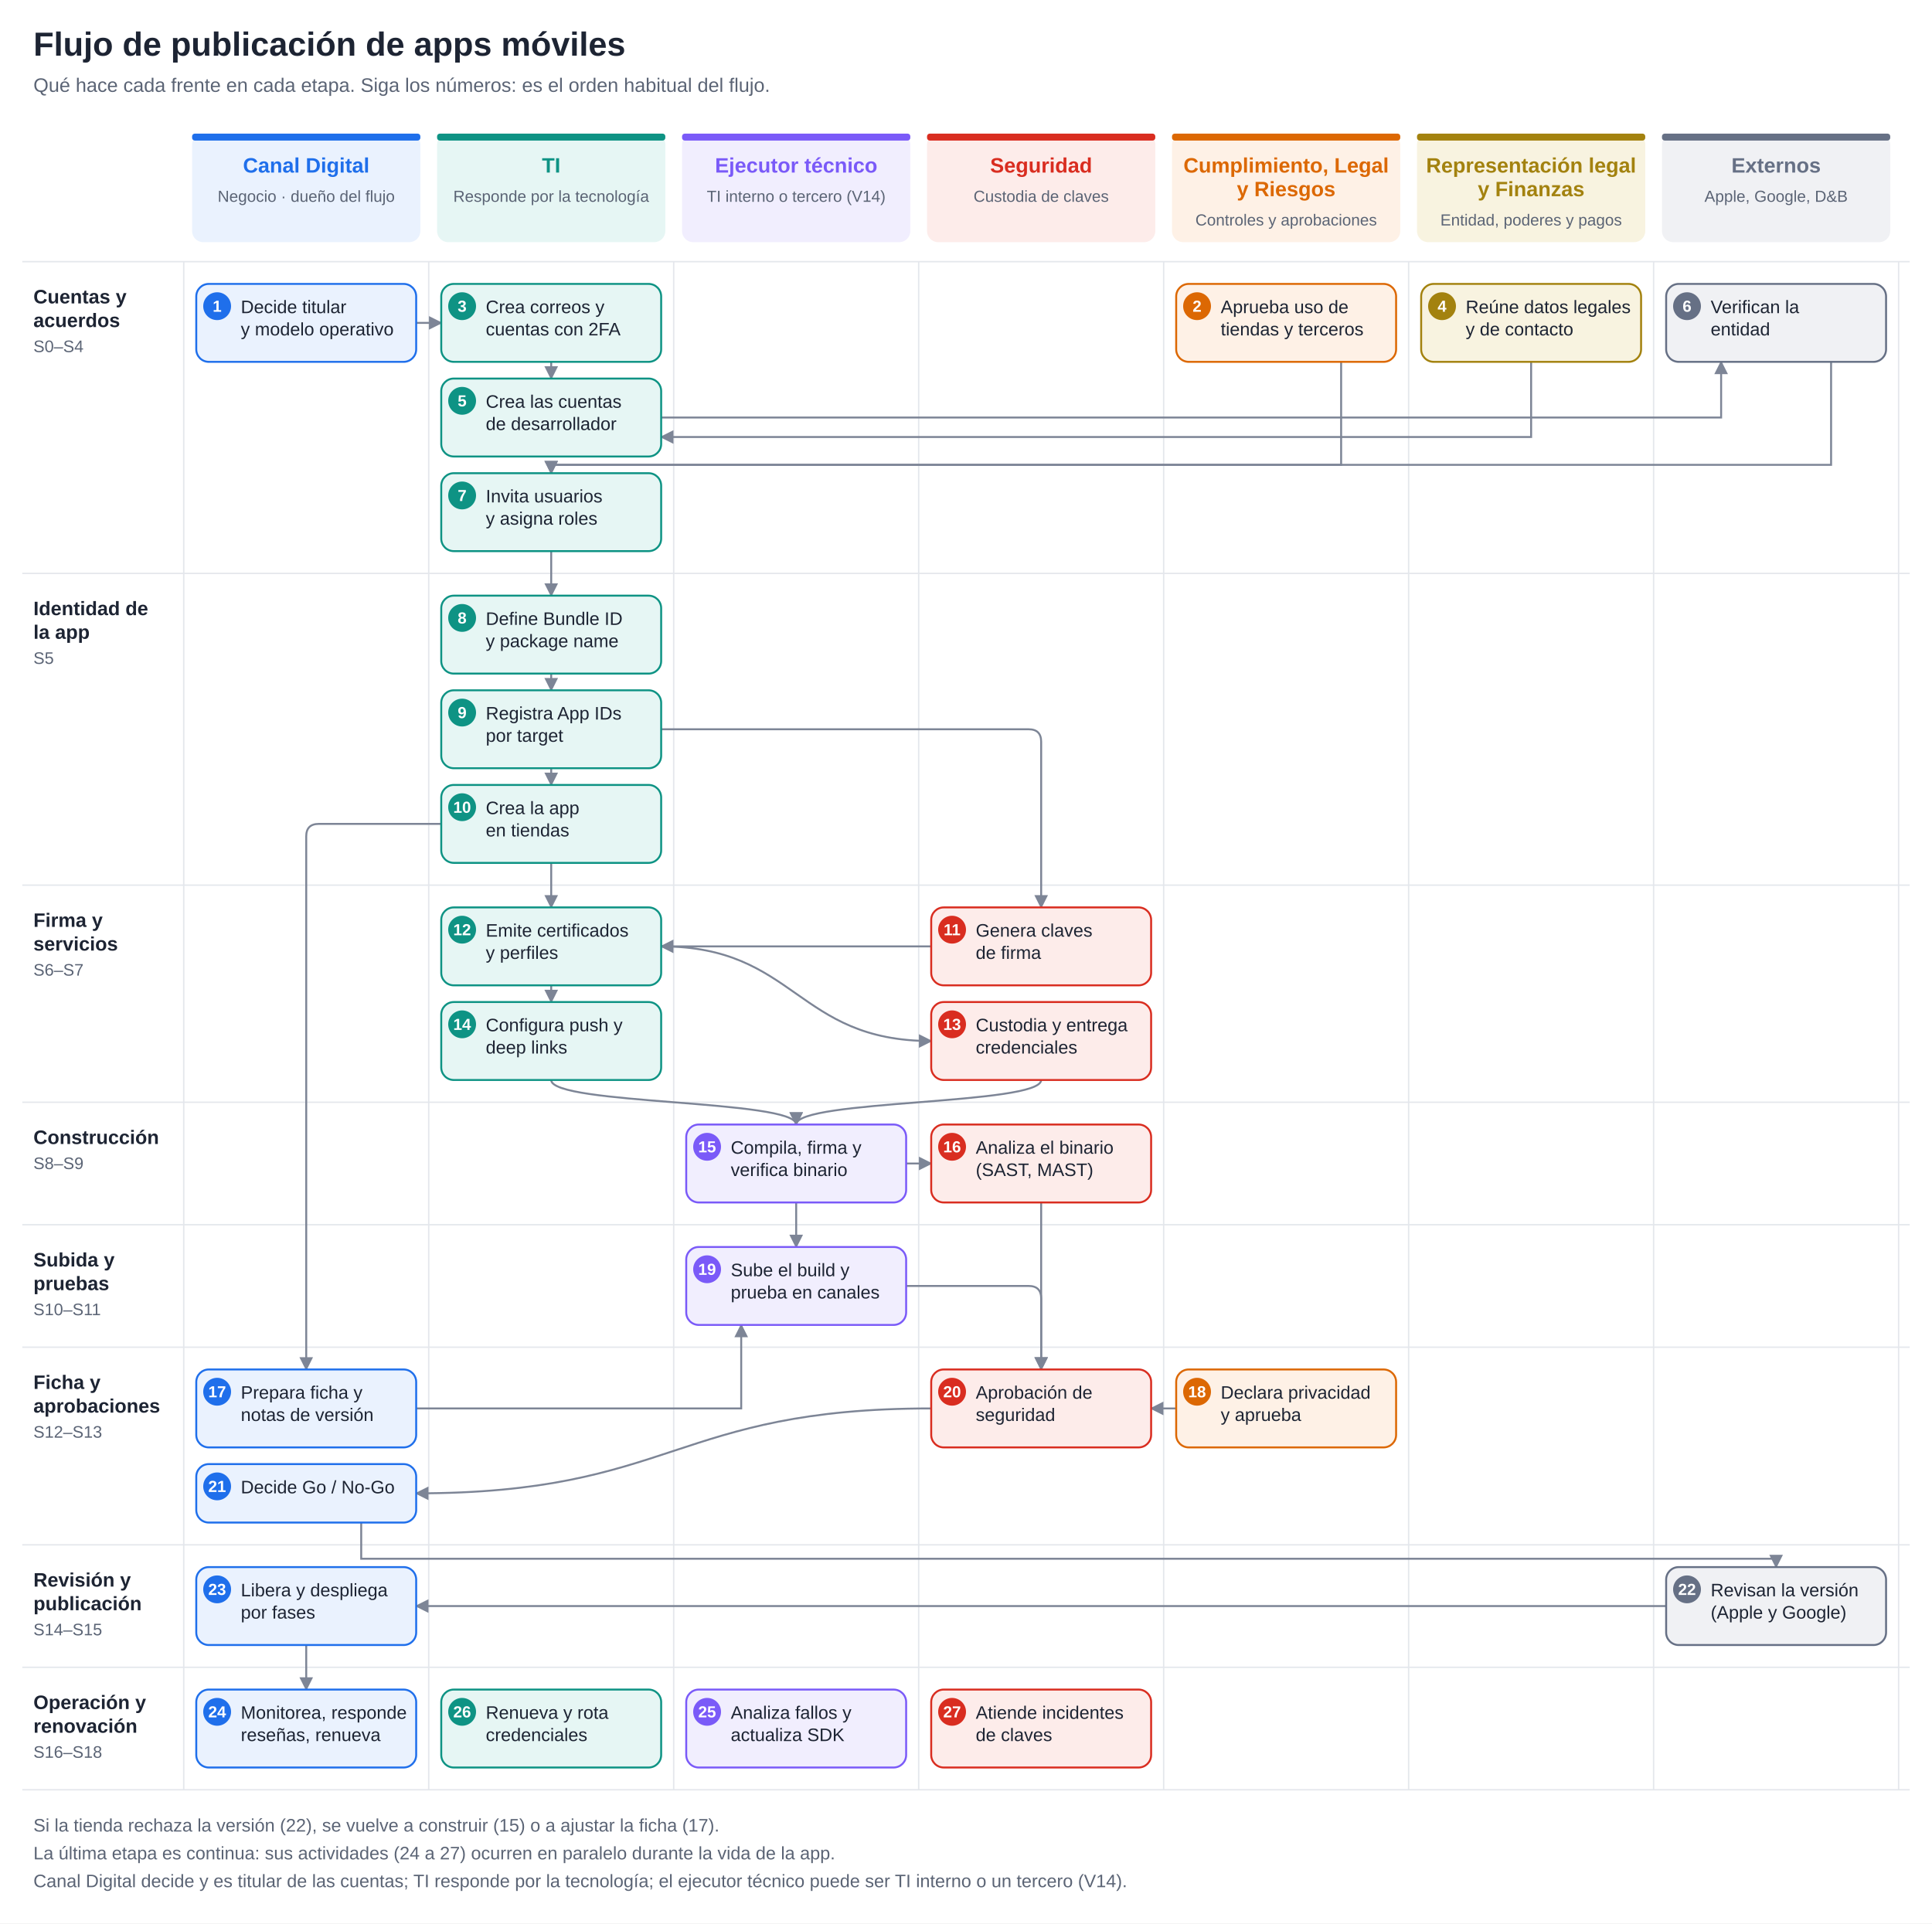
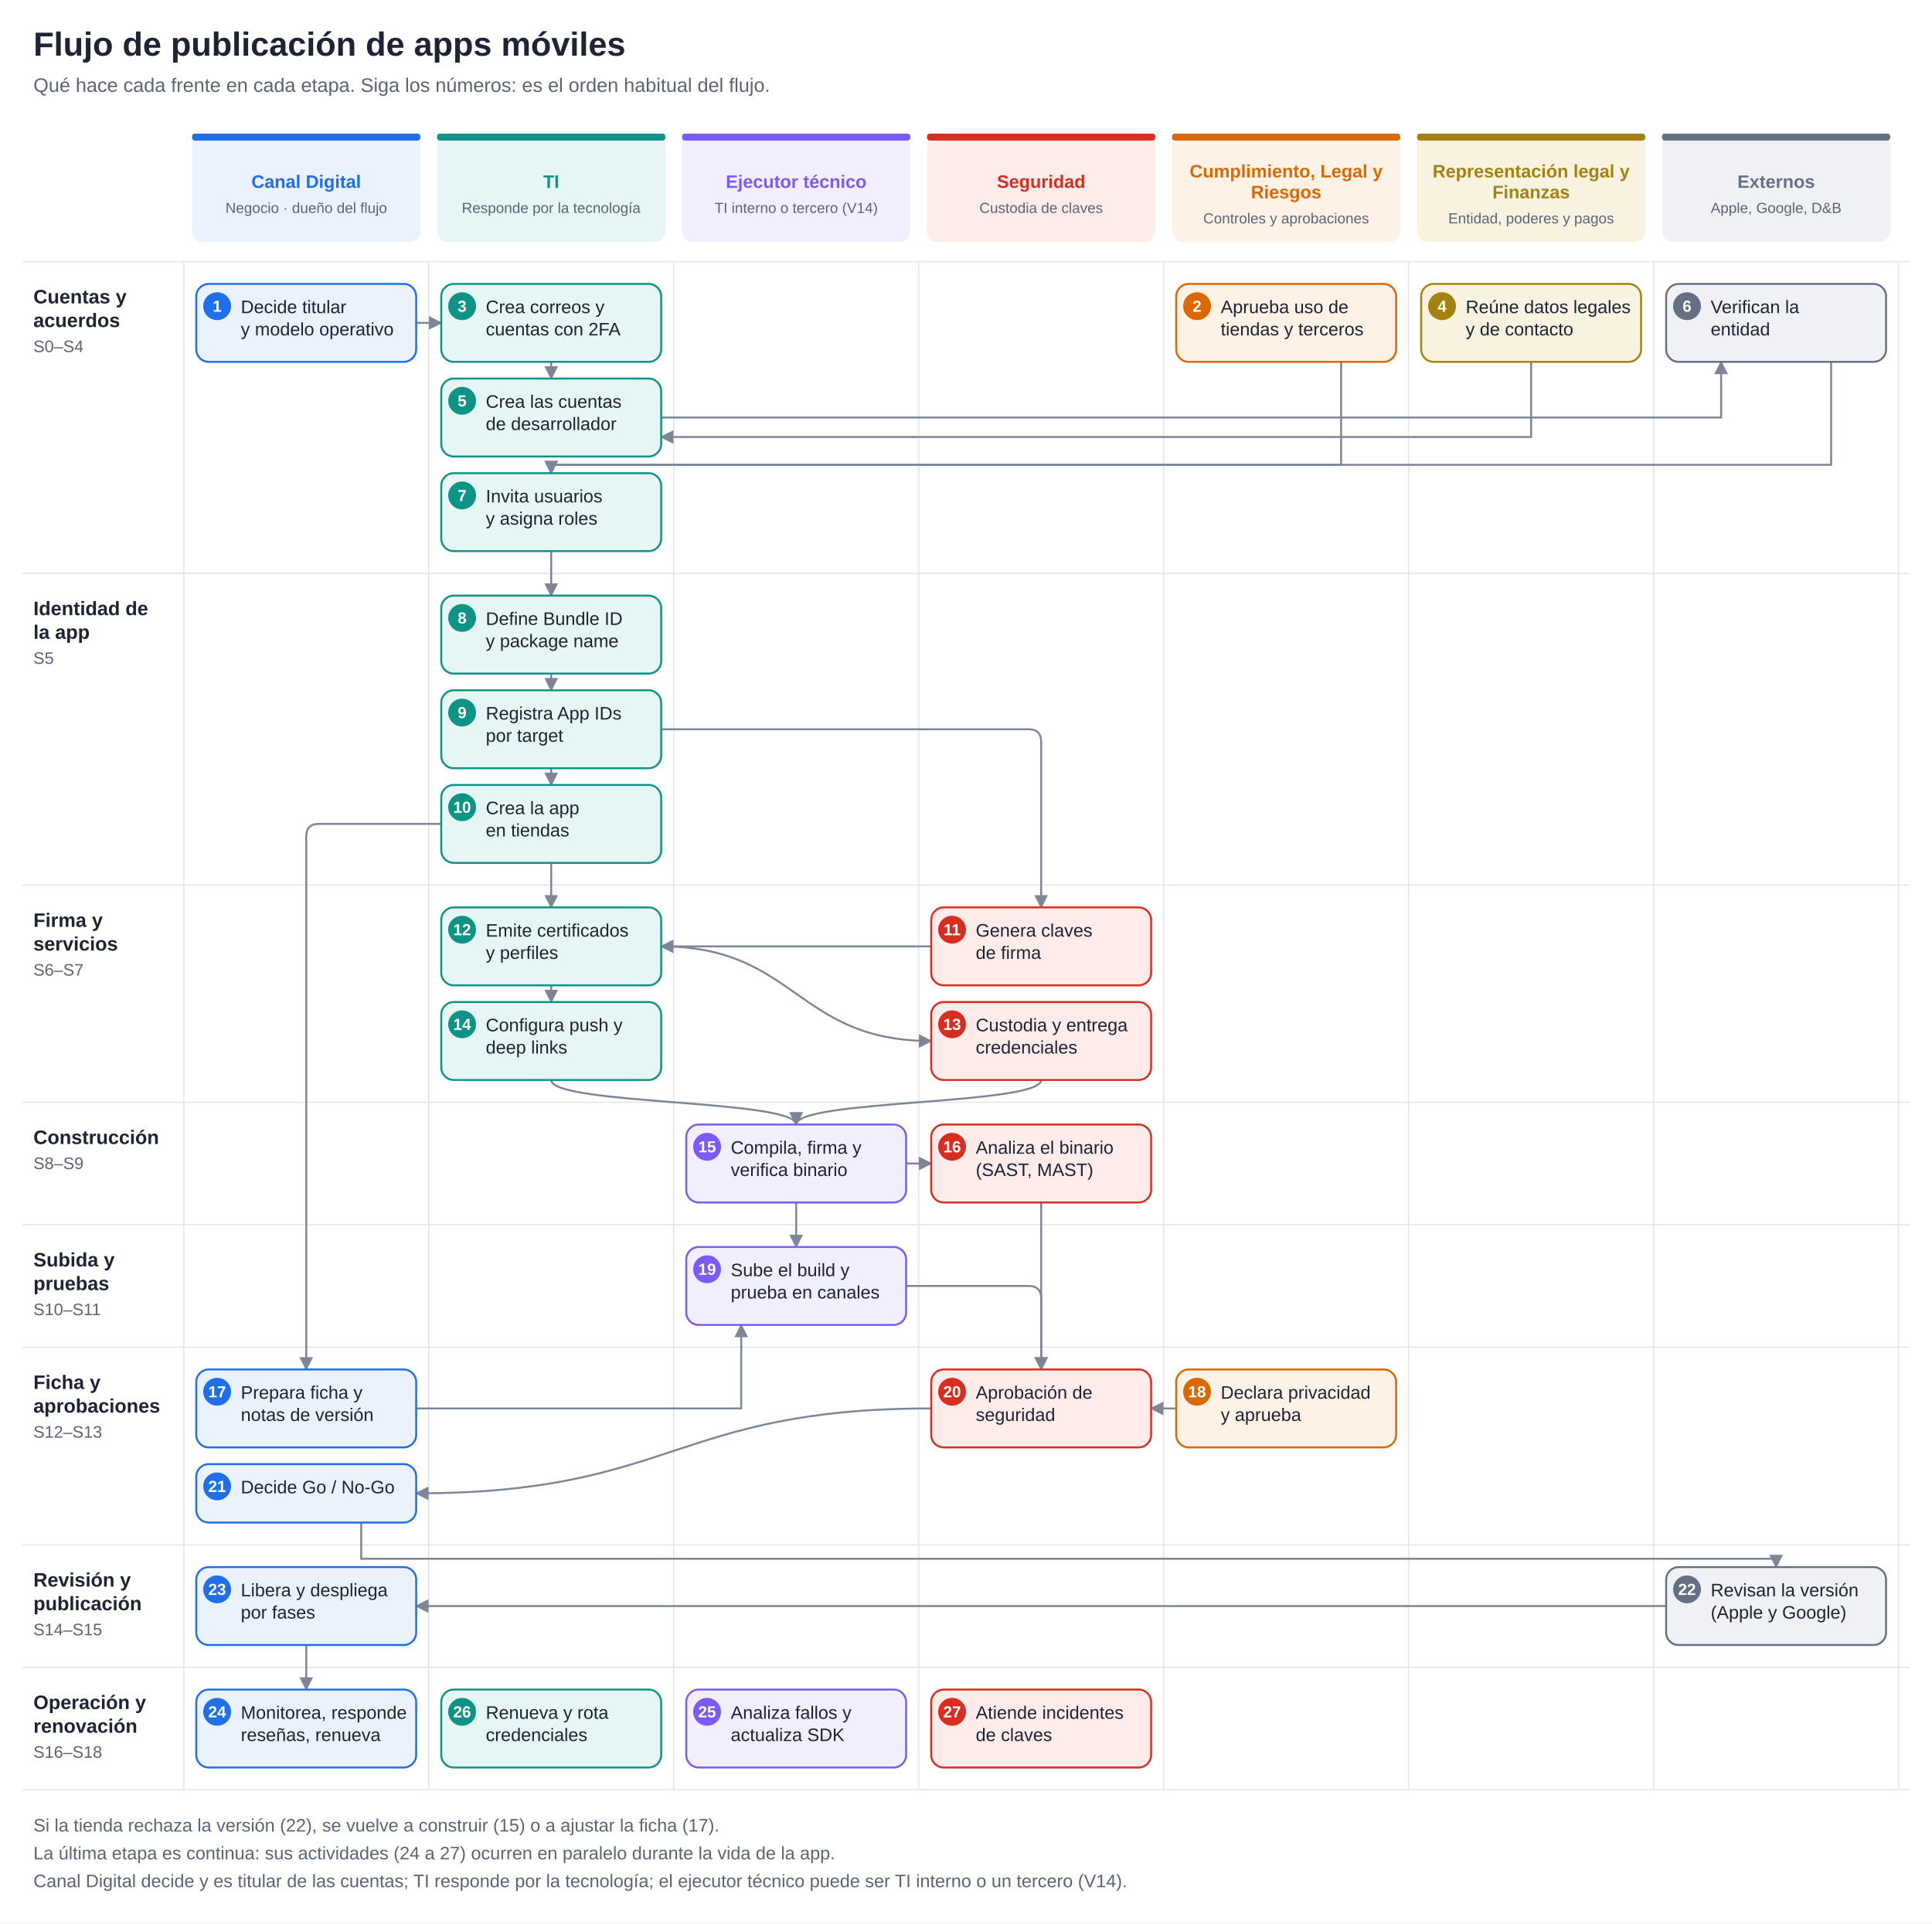
<svg xmlns="http://www.w3.org/2000/svg" viewBox="0 0 1388 1382" width="1388" height="1382" font-family="Calibri, Carlito, 'Segoe UI', Arial, sans-serif">
  <rect width="1388" height="1382" fill="#FFFFFF" />
  <defs>
    <marker id="ah" viewBox="0 0 10 10" refX="9" refY="5" markerWidth="7" markerHeight="7" orient="auto-start-reverse">
      <path d="M0 0L10 5L0 10z" fill="#7D8596" />
    </marker>
  </defs>
  <text x="24" y="40" font-size="24" font-weight="700" fill="#1D2433">Flujo de publicación de apps móviles</text>
  <text x="24" y="66" font-size="14" fill="#5B6475">Qué hace cada frente en cada etapa. Siga los números: es el orden habitual del flujo.</text>
  <rect x="138" y="96" width="164" height="78" rx="8" fill="#EAF2FE" />
  <rect x="138" y="96" width="164" height="5" rx="2" fill="#1F6FEB" />
-   <text x="220.0" y="124" text-anchor="middle" font-size="15" font-weight="700" fill="#1F6FEB">Canal Digital</text>
-   <text x="220.0" y="145" text-anchor="middle" font-size="11.5" fill="#5B6475">Negocio · dueño del flujo</text>
+   <text x="220.0" y="135.0" text-anchor="middle" font-size="13" font-weight="700" fill="#1F6FEB">Canal Digital</text>
+   <text x="220.0" y="153.0" text-anchor="middle" font-size="10.5" fill="#5B6475">Negocio · dueño del flujo</text>
  <rect x="314" y="96" width="164" height="78" rx="8" fill="#E6F6F4" />
  <rect x="314" y="96" width="164" height="5" rx="2" fill="#0E9384" />
-   <text x="396.0" y="124" text-anchor="middle" font-size="15" font-weight="700" fill="#0E9384">TI</text>
-   <text x="396.0" y="145" text-anchor="middle" font-size="11.5" fill="#5B6475">Responde por la tecnología</text>
+   <text x="396.0" y="135.0" text-anchor="middle" font-size="13" font-weight="700" fill="#0E9384">TI</text>
+   <text x="396.0" y="153.0" text-anchor="middle" font-size="10.5" fill="#5B6475">Responde por la tecnología</text>
  <rect x="490" y="96" width="164" height="78" rx="8" fill="#F1EEFE" />
  <rect x="490" y="96" width="164" height="5" rx="2" fill="#7A5AF8" />
-   <text x="572.0" y="124" text-anchor="middle" font-size="15" font-weight="700" fill="#7A5AF8">Ejecutor técnico</text>
-   <text x="572.0" y="145" text-anchor="middle" font-size="11.5" fill="#5B6475">TI interno o tercero (V14)</text>
+   <text x="572.0" y="135.0" text-anchor="middle" font-size="13" font-weight="700" fill="#7A5AF8">Ejecutor técnico</text>
+   <text x="572.0" y="153.0" text-anchor="middle" font-size="10.5" fill="#5B6475">TI interno o tercero (V14)</text>
  <rect x="666" y="96" width="164" height="78" rx="8" fill="#FDECEA" />
  <rect x="666" y="96" width="164" height="5" rx="2" fill="#D92D20" />
-   <text x="748.0" y="124" text-anchor="middle" font-size="15" font-weight="700" fill="#D92D20">Seguridad</text>
-   <text x="748.0" y="145" text-anchor="middle" font-size="11.5" fill="#5B6475">Custodia de claves</text>
+   <text x="748.0" y="135.0" text-anchor="middle" font-size="13" font-weight="700" fill="#D92D20">Seguridad</text>
+   <text x="748.0" y="153.0" text-anchor="middle" font-size="10.5" fill="#5B6475">Custodia de claves</text>
  <rect x="842" y="96" width="164" height="78" rx="8" fill="#FEF1E6" />
  <rect x="842" y="96" width="164" height="5" rx="2" fill="#DC6803" />
-   <text x="924.0" y="124" text-anchor="middle" font-size="15" font-weight="700" fill="#DC6803">Cumplimiento, Legal</text>
-   <text x="924.0" y="141" text-anchor="middle" font-size="15" font-weight="700" fill="#DC6803">y Riesgos</text>
-   <text x="924.0" y="162" text-anchor="middle" font-size="11.5" fill="#5B6475">Controles y aprobaciones</text>
+   <text x="924.0" y="127.5" text-anchor="middle" font-size="13" font-weight="700" fill="#DC6803">Cumplimiento, Legal y</text>
+   <text x="924.0" y="142.5" text-anchor="middle" font-size="13" font-weight="700" fill="#DC6803">Riesgos</text>
+   <text x="924.0" y="160.5" text-anchor="middle" font-size="10.5" fill="#5B6475">Controles y aprobaciones</text>
  <rect x="1018" y="96" width="164" height="78" rx="8" fill="#F8F3E0" />
  <rect x="1018" y="96" width="164" height="5" rx="2" fill="#A3820F" />
-   <text x="1100.0" y="124" text-anchor="middle" font-size="15" font-weight="700" fill="#A3820F">Representación legal</text>
-   <text x="1100.0" y="141" text-anchor="middle" font-size="15" font-weight="700" fill="#A3820F">y Finanzas</text>
-   <text x="1100.0" y="162" text-anchor="middle" font-size="11.5" fill="#5B6475">Entidad, poderes y pagos</text>
+   <text x="1100.0" y="127.5" text-anchor="middle" font-size="13" font-weight="700" fill="#A3820F">Representación legal y</text>
+   <text x="1100.0" y="142.5" text-anchor="middle" font-size="13" font-weight="700" fill="#A3820F">Finanzas</text>
+   <text x="1100.0" y="160.5" text-anchor="middle" font-size="10.5" fill="#5B6475">Entidad, poderes y pagos</text>
  <rect x="1194" y="96" width="164" height="78" rx="8" fill="#F0F1F4" />
  <rect x="1194" y="96" width="164" height="5" rx="2" fill="#667085" />
-   <text x="1276.0" y="124" text-anchor="middle" font-size="15" font-weight="700" fill="#667085">Externos</text>
-   <text x="1276.0" y="145" text-anchor="middle" font-size="11.5" fill="#5B6475">Apple, Google, D&amp;B</text>
+   <text x="1276.0" y="135.0" text-anchor="middle" font-size="13" font-weight="700" fill="#667085">Externos</text>
+   <text x="1276.0" y="153.0" text-anchor="middle" font-size="10.5" fill="#5B6475">Apple, Google, D&amp;B</text>
  <line x1="132" x2="132" y1="188" y2="1286" stroke="#E4E7EC" />
  <line x1="308" x2="308" y1="188" y2="1286" stroke="#E4E7EC" />
  <line x1="484" x2="484" y1="188" y2="1286" stroke="#E4E7EC" />
  <line x1="660" x2="660" y1="188" y2="1286" stroke="#E4E7EC" />
  <line x1="836" x2="836" y1="188" y2="1286" stroke="#E4E7EC" />
  <line x1="1012" x2="1012" y1="188" y2="1286" stroke="#E4E7EC" />
  <line x1="1188" x2="1188" y1="188" y2="1286" stroke="#E4E7EC" />
  <line x1="1364" x2="1364" y1="188" y2="1286" stroke="#E4E7EC" />
  <line x1="16" x2="1372" y1="188" y2="188" stroke="#E4E7EC" />
  <line x1="16" x2="1372" y1="412" y2="412" stroke="#E4E7EC" />
  <line x1="16" x2="1372" y1="636" y2="636" stroke="#E4E7EC" />
  <line x1="16" x2="1372" y1="792" y2="792" stroke="#E4E7EC" />
  <line x1="16" x2="1372" y1="880" y2="880" stroke="#E4E7EC" />
  <line x1="16" x2="1372" y1="968" y2="968" stroke="#E4E7EC" />
  <line x1="16" x2="1372" y1="1110" y2="1110" stroke="#E4E7EC" />
  <line x1="16" x2="1372" y1="1198" y2="1198" stroke="#E4E7EC" />
  <line x1="16" x2="1372" y1="1286" y2="1286" stroke="#E4E7EC" />
  <text x="24" y="218" font-size="14" font-weight="700" fill="#1D2433">Cuentas y</text>
  <text x="24" y="235" font-size="14" font-weight="700" fill="#1D2433">acuerdos</text>
  <text x="24" y="253" font-size="12" fill="#5B6475">S0–S4</text>
  <text x="24" y="442" font-size="14" font-weight="700" fill="#1D2433">Identidad de</text>
  <text x="24" y="459" font-size="14" font-weight="700" fill="#1D2433">la app</text>
  <text x="24" y="477" font-size="12" fill="#5B6475">S5</text>
  <text x="24" y="666" font-size="14" font-weight="700" fill="#1D2433">Firma y</text>
  <text x="24" y="683" font-size="14" font-weight="700" fill="#1D2433">servicios</text>
  <text x="24" y="701" font-size="12" fill="#5B6475">S6–S7</text>
  <text x="24" y="822" font-size="14" font-weight="700" fill="#1D2433">Construcción</text>
  <text x="24" y="840" font-size="12" fill="#5B6475">S8–S9</text>
  <text x="24" y="910" font-size="14" font-weight="700" fill="#1D2433">Subida y</text>
  <text x="24" y="927" font-size="14" font-weight="700" fill="#1D2433">pruebas</text>
  <text x="24" y="945" font-size="12" fill="#5B6475">S10–S11</text>
  <text x="24" y="998" font-size="14" font-weight="700" fill="#1D2433">Ficha y</text>
  <text x="24" y="1015" font-size="14" font-weight="700" fill="#1D2433">aprobaciones</text>
  <text x="24" y="1033" font-size="12" fill="#5B6475">S12–S13</text>
  <text x="24" y="1140" font-size="14" font-weight="700" fill="#1D2433">Revisión y</text>
  <text x="24" y="1157" font-size="14" font-weight="700" fill="#1D2433">publicación</text>
  <text x="24" y="1175" font-size="12" fill="#5B6475">S14–S15</text>
  <text x="24" y="1228" font-size="14" font-weight="700" fill="#1D2433">Operación y</text>
  <text x="24" y="1245" font-size="14" font-weight="700" fill="#1D2433">renovación</text>
  <text x="24" y="1263" font-size="12" fill="#5B6475">S16–S18</text>
  <path d="M299.0 232.0C308.0 232.0 308.0 232.0 317.0 232.0" fill="none" stroke="#7D8596" stroke-width="1.4" marker-end="url(#ah)" />
  <path d="M396.0 260C396.0 278 396.0 254 396.0 272" fill="none" stroke="#7D8596" stroke-width="1.4" marker-end="url(#ah)" />
  <path d="M1100.0 260V314.0H475.0" fill="none" stroke="#7D8596" stroke-width="1.4" marker-end="url(#ah)" />
  <path d="M475.0 300.0H1236.5V260" fill="none" stroke="#7D8596" stroke-width="1.4" marker-end="url(#ah)" />
  <path d="M963.5 260V334H396.0V340" fill="none" stroke="#7D8596" stroke-width="1.4" marker-end="url(#ah)" />
  <path d="M1315.5 260V334H396.0V340" fill="none" stroke="#7D8596" stroke-width="1.4" marker-end="url(#ah)" />
  <path d="M396.0 396C396.0 414 396.0 410 396.0 428" fill="none" stroke="#7D8596" stroke-width="1.4" marker-end="url(#ah)" />
  <path d="M396.0 484C396.0 502 396.0 478 396.0 496" fill="none" stroke="#7D8596" stroke-width="1.4" marker-end="url(#ah)" />
  <path d="M396.0 552C396.0 570 396.0 546 396.0 564" fill="none" stroke="#7D8596" stroke-width="1.4" marker-end="url(#ah)" />
  <path d="M475.0 524.0H739.0Q748.0 524.0 748.0 533.0V652" fill="none" stroke="#7D8596" stroke-width="1.4" marker-end="url(#ah)" />
  <path d="M396.0 620C396.0 638 396.0 634 396.0 652" fill="none" stroke="#7D8596" stroke-width="1.4" marker-end="url(#ah)" />
  <path d="M669.0 680.0C572.0 680.0 572.0 680.0 475.0 680.0" fill="none" stroke="#7D8596" stroke-width="1.4" marker-end="url(#ah)" />
  <path d="M475.0 680.0C572.0 680.0 572.0 748.0 669.0 748.0" fill="none" stroke="#7D8596" stroke-width="1.4" marker-end="url(#ah)" />
  <path d="M396.0 708C396.0 726 396.0 702 396.0 720" fill="none" stroke="#7D8596" stroke-width="1.4" marker-end="url(#ah)" />
  <path d="M396.0 776C396.0 794 572.0 790 572.0 808" fill="none" stroke="#7D8596" stroke-width="1.4" marker-end="url(#ah)" />
  <path d="M748.0 776C748.0 794 572.0 790 572.0 808" fill="none" stroke="#7D8596" stroke-width="1.4" marker-end="url(#ah)" />
  <path d="M651.0 836.0C660.0 836.0 660.0 836.0 669.0 836.0" fill="none" stroke="#7D8596" stroke-width="1.4" marker-end="url(#ah)" />
  <path d="M572.0 864C572.0 882 572.0 878 572.0 896" fill="none" stroke="#7D8596" stroke-width="1.4" marker-end="url(#ah)" />
  <path d="M317.0 592.0H229.0Q220.0 592.0 220.0 601.0V984" fill="none" stroke="#7D8596" stroke-width="1.4" marker-end="url(#ah)" />
  <path d="M299.0 1012.0H532.5V952" fill="none" stroke="#7D8596" stroke-width="1.4" marker-end="url(#ah)" />
  <path d="M748.0 864C748.0 924.0 748.0 924.0 748.0 984" fill="none" stroke="#7D8596" stroke-width="1.4" marker-end="url(#ah)" />
  <path d="M651.0 924.0H739.0Q748.0 924.0 748.0 933.0V984" fill="none" stroke="#7D8596" stroke-width="1.4" marker-end="url(#ah)" />
  <path d="M845.0 1012.0C836.0 1012.0 836.0 1012.0 827.0 1012.0" fill="none" stroke="#7D8596" stroke-width="1.4" marker-end="url(#ah)" />
  <path d="M669.0 1012.0C484.0 1012.0 484.0 1073.0 299.0 1073.0" fill="none" stroke="#7D8596" stroke-width="1.4" marker-end="url(#ah)" />
  <path d="M259.5 1094V1120H1276.0V1126" fill="none" stroke="#7D8596" stroke-width="1.4" marker-end="url(#ah)" />
  <path d="M1197.0 1154.0C748.0 1154.0 748.0 1154.0 299.0 1154.0" fill="none" stroke="#7D8596" stroke-width="1.4" marker-end="url(#ah)" />
  <path d="M220.0 1182C220.0 1200 220.0 1196 220.0 1214" fill="none" stroke="#7D8596" stroke-width="1.4" marker-end="url(#ah)" />
  <g opacity="1">
    <rect x="141.0" y="204" width="158" height="56" rx="9" fill="#EAF2FE" stroke="#1F6FEB" stroke-width="1.4" />
    <circle cx="156.0" cy="220" r="10" fill="#1F6FEB" />
    <text x="156.0" y="224" text-anchor="middle" font-size="11.5" font-weight="700" fill="#FFFFFF">1</text>
    <text x="173.0" y="225" font-size="13" fill="#1D2433">Decide titular</text>
    <text x="173.0" y="241" font-size="13" fill="#1D2433">y modelo operativo</text>
  </g>
  <g opacity="1">
    <rect x="845.0" y="204" width="158" height="56" rx="9" fill="#FEF1E6" stroke="#DC6803" stroke-width="1.4" />
    <circle cx="860.0" cy="220" r="10" fill="#DC6803" />
    <text x="860.0" y="224" text-anchor="middle" font-size="11.5" font-weight="700" fill="#FFFFFF">2</text>
    <text x="877.0" y="225" font-size="13" fill="#1D2433">Aprueba uso de</text>
    <text x="877.0" y="241" font-size="13" fill="#1D2433">tiendas y terceros</text>
  </g>
  <g opacity="1">
    <rect x="317.0" y="204" width="158" height="56" rx="9" fill="#E6F6F4" stroke="#0E9384" stroke-width="1.4" />
    <circle cx="332.0" cy="220" r="10" fill="#0E9384" />
    <text x="332.0" y="224" text-anchor="middle" font-size="11.5" font-weight="700" fill="#FFFFFF">3</text>
    <text x="349.0" y="225" font-size="13" fill="#1D2433">Crea correos y</text>
    <text x="349.0" y="241" font-size="13" fill="#1D2433">cuentas con 2FA</text>
  </g>
  <g opacity="1">
    <rect x="1021.0" y="204" width="158" height="56" rx="9" fill="#F8F3E0" stroke="#A3820F" stroke-width="1.4" />
    <circle cx="1036.0" cy="220" r="10" fill="#A3820F" />
    <text x="1036.0" y="224" text-anchor="middle" font-size="11.5" font-weight="700" fill="#FFFFFF">4</text>
    <text x="1053.0" y="225" font-size="13" fill="#1D2433">Reúne datos legales</text>
    <text x="1053.0" y="241" font-size="13" fill="#1D2433">y de contacto</text>
  </g>
  <g opacity="1">
    <rect x="317.0" y="272" width="158" height="56" rx="9" fill="#E6F6F4" stroke="#0E9384" stroke-width="1.4" />
    <circle cx="332.0" cy="288" r="10" fill="#0E9384" />
    <text x="332.0" y="292" text-anchor="middle" font-size="11.5" font-weight="700" fill="#FFFFFF">5</text>
    <text x="349.0" y="293" font-size="13" fill="#1D2433">Crea las cuentas</text>
    <text x="349.0" y="309" font-size="13" fill="#1D2433">de desarrollador</text>
  </g>
  <g opacity="1">
    <rect x="1197.0" y="204" width="158" height="56" rx="9" fill="#F0F1F4" stroke="#667085" stroke-width="1.4" />
    <circle cx="1212.0" cy="220" r="10" fill="#667085" />
    <text x="1212.0" y="224" text-anchor="middle" font-size="11.5" font-weight="700" fill="#FFFFFF">6</text>
    <text x="1229.0" y="225" font-size="13" fill="#1D2433">Verifican la</text>
    <text x="1229.0" y="241" font-size="13" fill="#1D2433">entidad</text>
  </g>
  <g opacity="1">
    <rect x="317.0" y="340" width="158" height="56" rx="9" fill="#E6F6F4" stroke="#0E9384" stroke-width="1.4" />
    <circle cx="332.0" cy="356" r="10" fill="#0E9384" />
    <text x="332.0" y="360" text-anchor="middle" font-size="11.5" font-weight="700" fill="#FFFFFF">7</text>
    <text x="349.0" y="361" font-size="13" fill="#1D2433">Invita usuarios</text>
    <text x="349.0" y="377" font-size="13" fill="#1D2433">y asigna roles</text>
  </g>
  <g opacity="1">
    <rect x="317.0" y="428" width="158" height="56" rx="9" fill="#E6F6F4" stroke="#0E9384" stroke-width="1.4" />
    <circle cx="332.0" cy="444" r="10" fill="#0E9384" />
    <text x="332.0" y="448" text-anchor="middle" font-size="11.5" font-weight="700" fill="#FFFFFF">8</text>
    <text x="349.0" y="449" font-size="13" fill="#1D2433">Define Bundle ID</text>
    <text x="349.0" y="465" font-size="13" fill="#1D2433">y package name</text>
  </g>
  <g opacity="1">
    <rect x="317.0" y="496" width="158" height="56" rx="9" fill="#E6F6F4" stroke="#0E9384" stroke-width="1.4" />
    <circle cx="332.0" cy="512" r="10" fill="#0E9384" />
    <text x="332.0" y="516" text-anchor="middle" font-size="11.5" font-weight="700" fill="#FFFFFF">9</text>
    <text x="349.0" y="517" font-size="13" fill="#1D2433">Registra App IDs</text>
    <text x="349.0" y="533" font-size="13" fill="#1D2433">por target</text>
  </g>
  <g opacity="1">
    <rect x="317.0" y="564" width="158" height="56" rx="9" fill="#E6F6F4" stroke="#0E9384" stroke-width="1.4" />
    <circle cx="332.0" cy="580" r="10" fill="#0E9384" />
    <text x="332.0" y="584" text-anchor="middle" font-size="11.5" font-weight="700" fill="#FFFFFF">10</text>
    <text x="349.0" y="585" font-size="13" fill="#1D2433">Crea la app</text>
    <text x="349.0" y="601" font-size="13" fill="#1D2433">en tiendas</text>
  </g>
  <g opacity="1">
    <rect x="669.0" y="652" width="158" height="56" rx="9" fill="#FDECEA" stroke="#D92D20" stroke-width="1.4" />
    <circle cx="684.0" cy="668" r="10" fill="#D92D20" />
    <text x="684.0" y="672" text-anchor="middle" font-size="11.5" font-weight="700" fill="#FFFFFF">11</text>
    <text x="701.0" y="673" font-size="13" fill="#1D2433">Genera claves</text>
    <text x="701.0" y="689" font-size="13" fill="#1D2433">de firma</text>
  </g>
  <g opacity="1">
    <rect x="317.0" y="652" width="158" height="56" rx="9" fill="#E6F6F4" stroke="#0E9384" stroke-width="1.4" />
    <circle cx="332.0" cy="668" r="10" fill="#0E9384" />
    <text x="332.0" y="672" text-anchor="middle" font-size="11.5" font-weight="700" fill="#FFFFFF">12</text>
    <text x="349.0" y="673" font-size="13" fill="#1D2433">Emite certificados</text>
    <text x="349.0" y="689" font-size="13" fill="#1D2433">y perfiles</text>
  </g>
  <g opacity="1">
    <rect x="669.0" y="720" width="158" height="56" rx="9" fill="#FDECEA" stroke="#D92D20" stroke-width="1.4" />
    <circle cx="684.0" cy="736" r="10" fill="#D92D20" />
    <text x="684.0" y="740" text-anchor="middle" font-size="11.5" font-weight="700" fill="#FFFFFF">13</text>
    <text x="701.0" y="741" font-size="13" fill="#1D2433">Custodia y entrega</text>
    <text x="701.0" y="757" font-size="13" fill="#1D2433">credenciales</text>
  </g>
  <g opacity="1">
    <rect x="317.0" y="720" width="158" height="56" rx="9" fill="#E6F6F4" stroke="#0E9384" stroke-width="1.4" />
    <circle cx="332.0" cy="736" r="10" fill="#0E9384" />
    <text x="332.0" y="740" text-anchor="middle" font-size="11.5" font-weight="700" fill="#FFFFFF">14</text>
    <text x="349.0" y="741" font-size="13" fill="#1D2433">Configura push y</text>
    <text x="349.0" y="757" font-size="13" fill="#1D2433">deep links</text>
  </g>
  <g opacity="1">
    <rect x="493.0" y="808" width="158" height="56" rx="9" fill="#F1EEFE" stroke="#7A5AF8" stroke-width="1.4" />
    <circle cx="508.0" cy="824" r="10" fill="#7A5AF8" />
    <text x="508.0" y="828" text-anchor="middle" font-size="11.5" font-weight="700" fill="#FFFFFF">15</text>
    <text x="525.0" y="829" font-size="13" fill="#1D2433">Compila, firma y</text>
    <text x="525.0" y="845" font-size="13" fill="#1D2433">verifica binario</text>
  </g>
  <g opacity="1">
    <rect x="669.0" y="808" width="158" height="56" rx="9" fill="#FDECEA" stroke="#D92D20" stroke-width="1.4" />
    <circle cx="684.0" cy="824" r="10" fill="#D92D20" />
    <text x="684.0" y="828" text-anchor="middle" font-size="11.5" font-weight="700" fill="#FFFFFF">16</text>
    <text x="701.0" y="829" font-size="13" fill="#1D2433">Analiza el binario</text>
    <text x="701.0" y="845" font-size="13" fill="#1D2433">(SAST, MAST)</text>
  </g>
  <g opacity="1">
    <rect x="141.0" y="984" width="158" height="56" rx="9" fill="#EAF2FE" stroke="#1F6FEB" stroke-width="1.4" />
    <circle cx="156.0" cy="1000" r="10" fill="#1F6FEB" />
    <text x="156.0" y="1004" text-anchor="middle" font-size="11.5" font-weight="700" fill="#FFFFFF">17</text>
    <text x="173.0" y="1005" font-size="13" fill="#1D2433">Prepara ficha y</text>
    <text x="173.0" y="1021" font-size="13" fill="#1D2433">notas de versión</text>
  </g>
  <g opacity="1">
    <rect x="845.0" y="984" width="158" height="56" rx="9" fill="#FEF1E6" stroke="#DC6803" stroke-width="1.4" />
    <circle cx="860.0" cy="1000" r="10" fill="#DC6803" />
    <text x="860.0" y="1004" text-anchor="middle" font-size="11.5" font-weight="700" fill="#FFFFFF">18</text>
    <text x="877.0" y="1005" font-size="13" fill="#1D2433">Declara privacidad</text>
    <text x="877.0" y="1021" font-size="13" fill="#1D2433">y aprueba</text>
  </g>
  <g opacity="1">
    <rect x="493.0" y="896" width="158" height="56" rx="9" fill="#F1EEFE" stroke="#7A5AF8" stroke-width="1.4" />
    <circle cx="508.0" cy="912" r="10" fill="#7A5AF8" />
    <text x="508.0" y="916" text-anchor="middle" font-size="11.5" font-weight="700" fill="#FFFFFF">19</text>
    <text x="525.0" y="917" font-size="13" fill="#1D2433">Sube el build y</text>
    <text x="525.0" y="933" font-size="13" fill="#1D2433">prueba en canales</text>
  </g>
  <g opacity="1">
    <rect x="669.0" y="984" width="158" height="56" rx="9" fill="#FDECEA" stroke="#D92D20" stroke-width="1.4" />
    <circle cx="684.0" cy="1000" r="10" fill="#D92D20" />
    <text x="684.0" y="1004" text-anchor="middle" font-size="11.5" font-weight="700" fill="#FFFFFF">20</text>
    <text x="701.0" y="1005" font-size="13" fill="#1D2433">Aprobación de</text>
    <text x="701.0" y="1021" font-size="13" fill="#1D2433">seguridad</text>
  </g>
  <g opacity="1">
    <rect x="141.0" y="1052" width="158" height="42" rx="9" fill="#EAF2FE" stroke="#1F6FEB" stroke-width="1.4" />
    <circle cx="156.0" cy="1068" r="10" fill="#1F6FEB" />
    <text x="156.0" y="1072" text-anchor="middle" font-size="11.5" font-weight="700" fill="#FFFFFF">21</text>
    <text x="173.0" y="1073" font-size="13" fill="#1D2433">Decide Go / No-Go</text>
  </g>
  <g opacity="1">
    <rect x="1197.0" y="1126" width="158" height="56" rx="9" fill="#F0F1F4" stroke="#667085" stroke-width="1.4" />
    <circle cx="1212.0" cy="1142" r="10" fill="#667085" />
    <text x="1212.0" y="1146" text-anchor="middle" font-size="11.5" font-weight="700" fill="#FFFFFF">22</text>
    <text x="1229.0" y="1147" font-size="13" fill="#1D2433">Revisan la versión</text>
    <text x="1229.0" y="1163" font-size="13" fill="#1D2433">(Apple y Google)</text>
  </g>
  <g opacity="1">
    <rect x="141.0" y="1126" width="158" height="56" rx="9" fill="#EAF2FE" stroke="#1F6FEB" stroke-width="1.4" />
    <circle cx="156.0" cy="1142" r="10" fill="#1F6FEB" />
    <text x="156.0" y="1146" text-anchor="middle" font-size="11.5" font-weight="700" fill="#FFFFFF">23</text>
    <text x="173.0" y="1147" font-size="13" fill="#1D2433">Libera y despliega</text>
    <text x="173.0" y="1163" font-size="13" fill="#1D2433">por fases</text>
  </g>
  <g opacity="1">
    <rect x="141.0" y="1214" width="158" height="56" rx="9" fill="#EAF2FE" stroke="#1F6FEB" stroke-width="1.4" />
    <circle cx="156.0" cy="1230" r="10" fill="#1F6FEB" />
    <text x="156.0" y="1234" text-anchor="middle" font-size="11.5" font-weight="700" fill="#FFFFFF">24</text>
    <text x="173.0" y="1235" font-size="13" fill="#1D2433">Monitorea, responde</text>
    <text x="173.0" y="1251" font-size="13" fill="#1D2433">reseñas, renueva</text>
  </g>
  <g opacity="1">
    <rect x="493.0" y="1214" width="158" height="56" rx="9" fill="#F1EEFE" stroke="#7A5AF8" stroke-width="1.4" />
    <circle cx="508.0" cy="1230" r="10" fill="#7A5AF8" />
    <text x="508.0" y="1234" text-anchor="middle" font-size="11.5" font-weight="700" fill="#FFFFFF">25</text>
    <text x="525.0" y="1235" font-size="13" fill="#1D2433">Analiza fallos y</text>
    <text x="525.0" y="1251" font-size="13" fill="#1D2433">actualiza SDK</text>
  </g>
  <g opacity="1">
    <rect x="317.0" y="1214" width="158" height="56" rx="9" fill="#E6F6F4" stroke="#0E9384" stroke-width="1.4" />
    <circle cx="332.0" cy="1230" r="10" fill="#0E9384" />
    <text x="332.0" y="1234" text-anchor="middle" font-size="11.5" font-weight="700" fill="#FFFFFF">26</text>
    <text x="349.0" y="1235" font-size="13" fill="#1D2433">Renueva y rota</text>
    <text x="349.0" y="1251" font-size="13" fill="#1D2433">credenciales</text>
  </g>
  <g opacity="1">
    <rect x="669.0" y="1214" width="158" height="56" rx="9" fill="#FDECEA" stroke="#D92D20" stroke-width="1.4" />
    <circle cx="684.0" cy="1230" r="10" fill="#D92D20" />
    <text x="684.0" y="1234" text-anchor="middle" font-size="11.5" font-weight="700" fill="#FFFFFF">27</text>
    <text x="701.0" y="1235" font-size="13" fill="#1D2433">Atiende incidentes</text>
    <text x="701.0" y="1251" font-size="13" fill="#1D2433">de claves</text>
  </g>
  <text x="24" y="1316" font-size="13" fill="#5B6475">Si la tienda rechaza la versión (22), se vuelve a construir (15) o a ajustar la ficha (17).</text>
  <text x="24" y="1336" font-size="13" fill="#5B6475">La última etapa es continua: sus actividades (24 a 27) ocurren en paralelo durante la vida de la app.</text>
  <text x="24" y="1356" font-size="13" fill="#5B6475">Canal Digital decide y es titular de las cuentas; TI responde por la tecnología; el ejecutor técnico puede ser TI interno o un tercero (V14).</text>
</svg>
